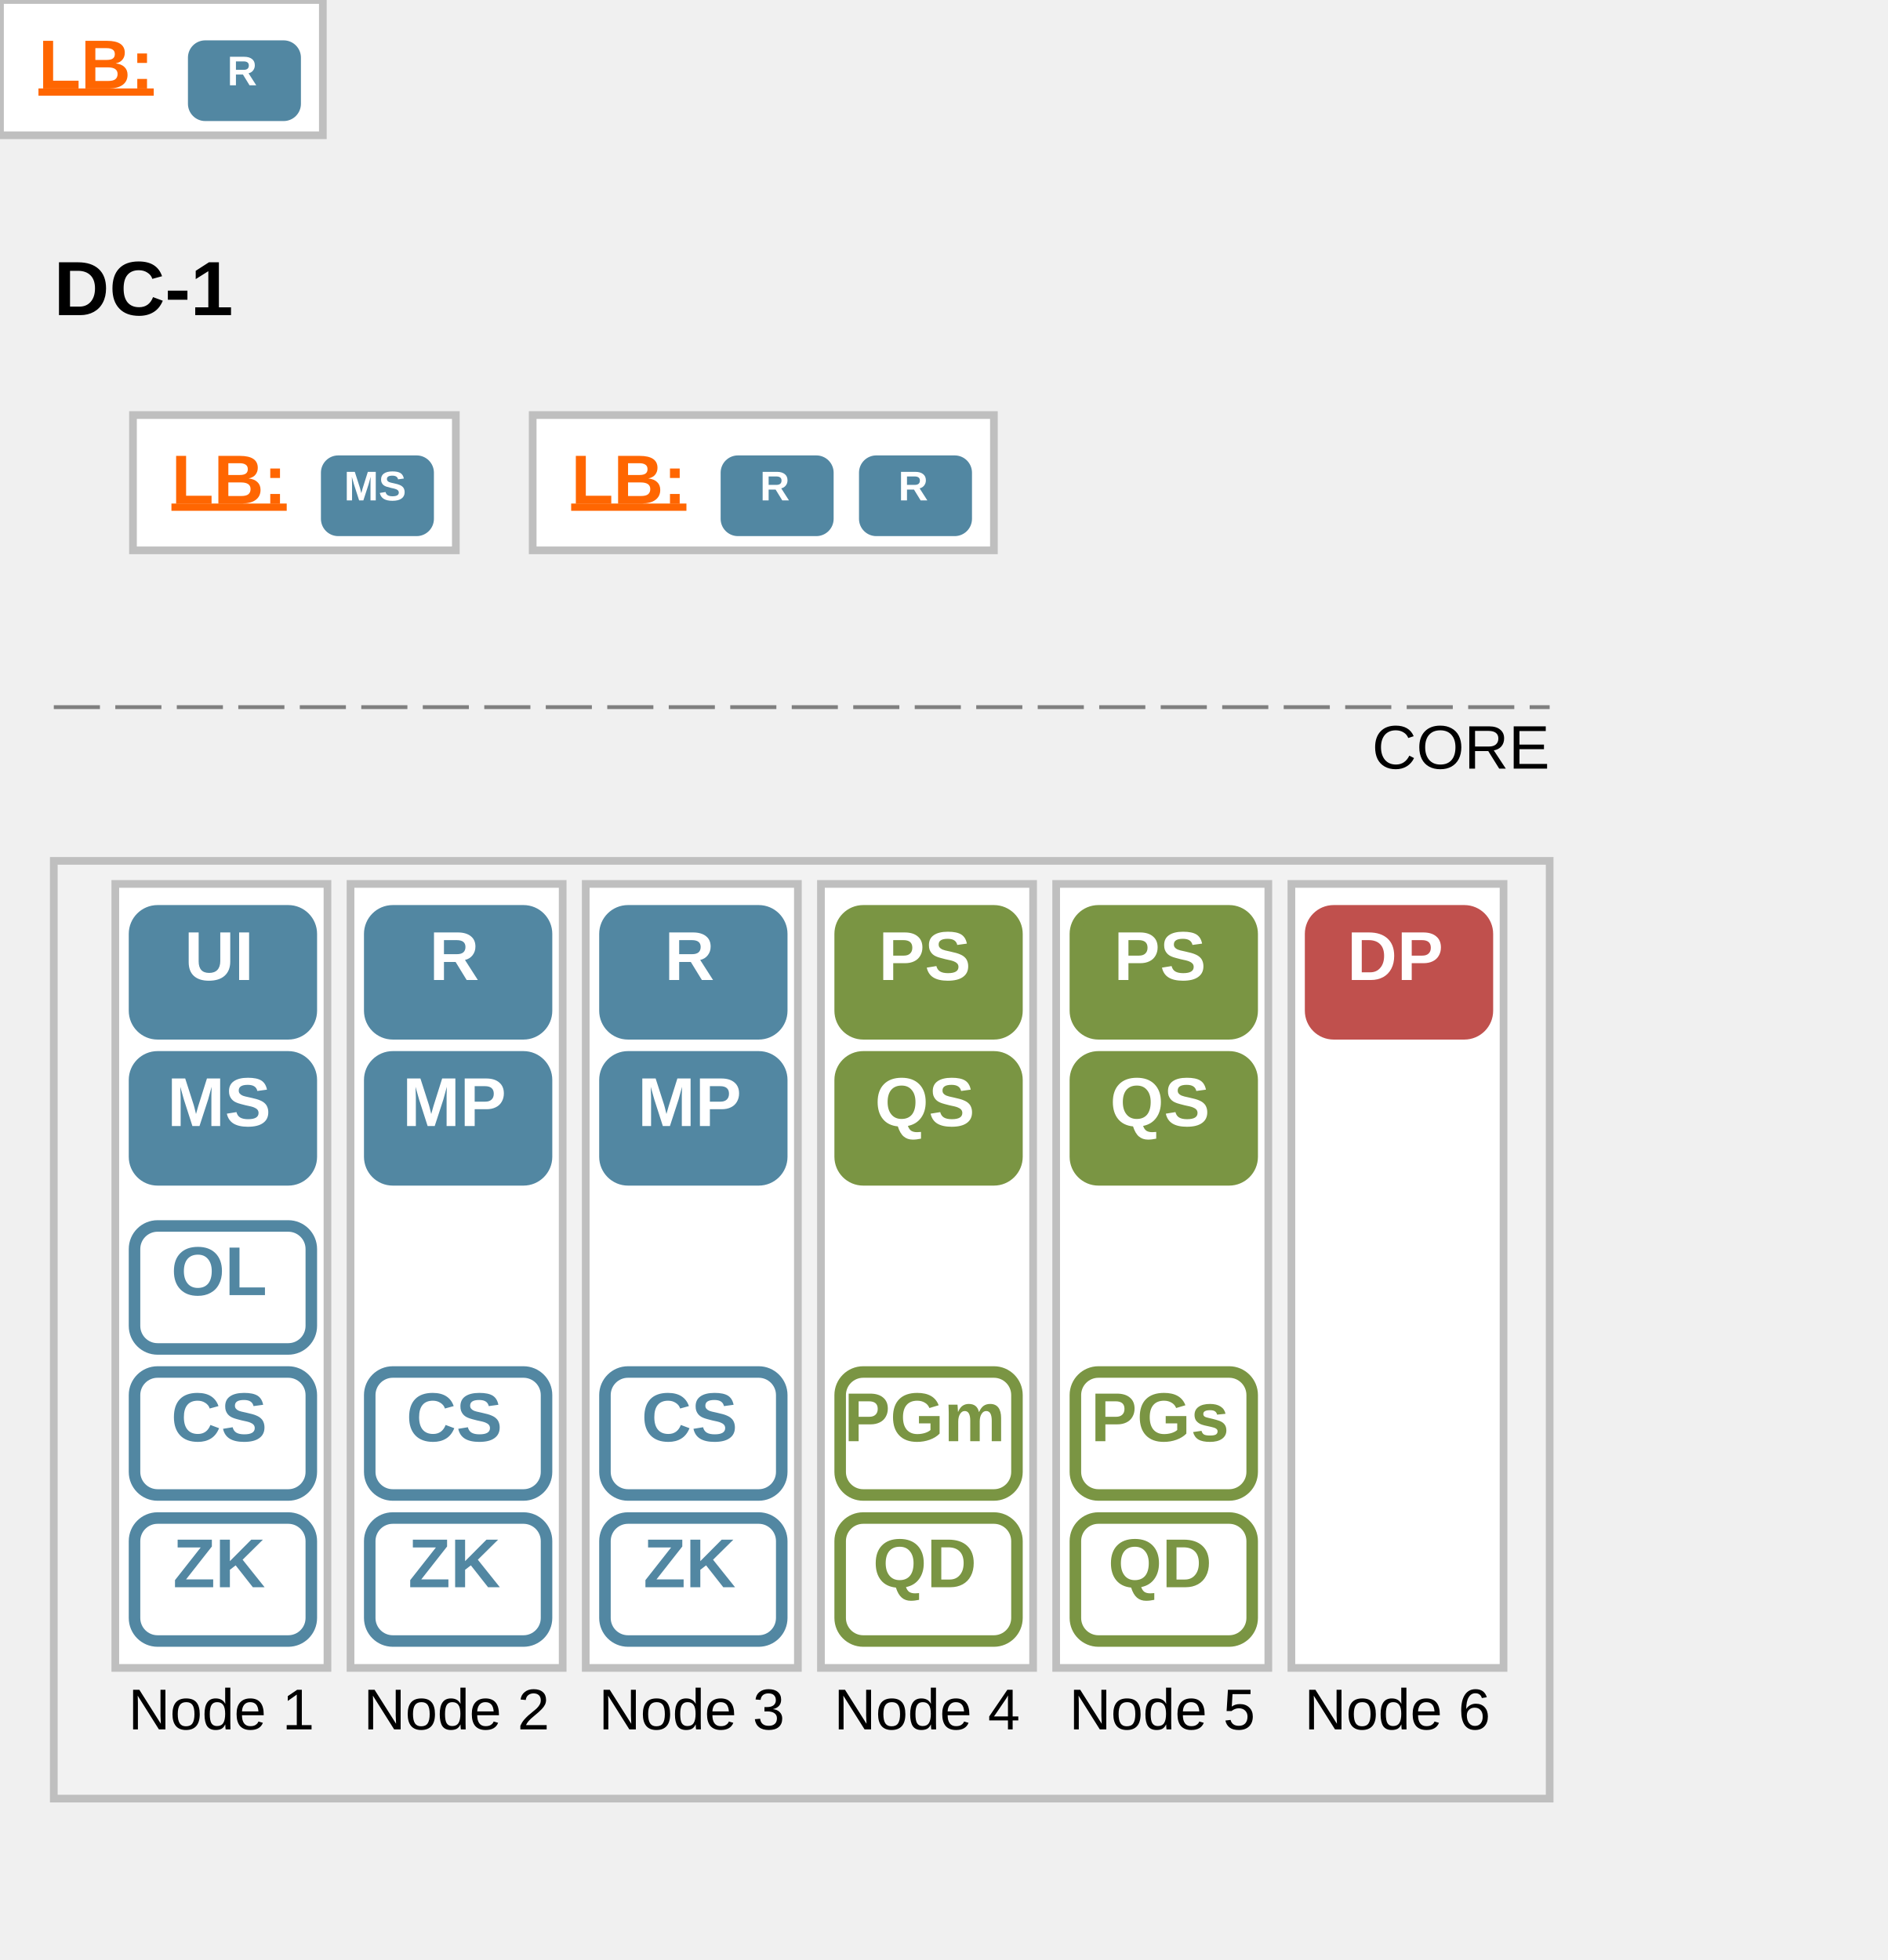
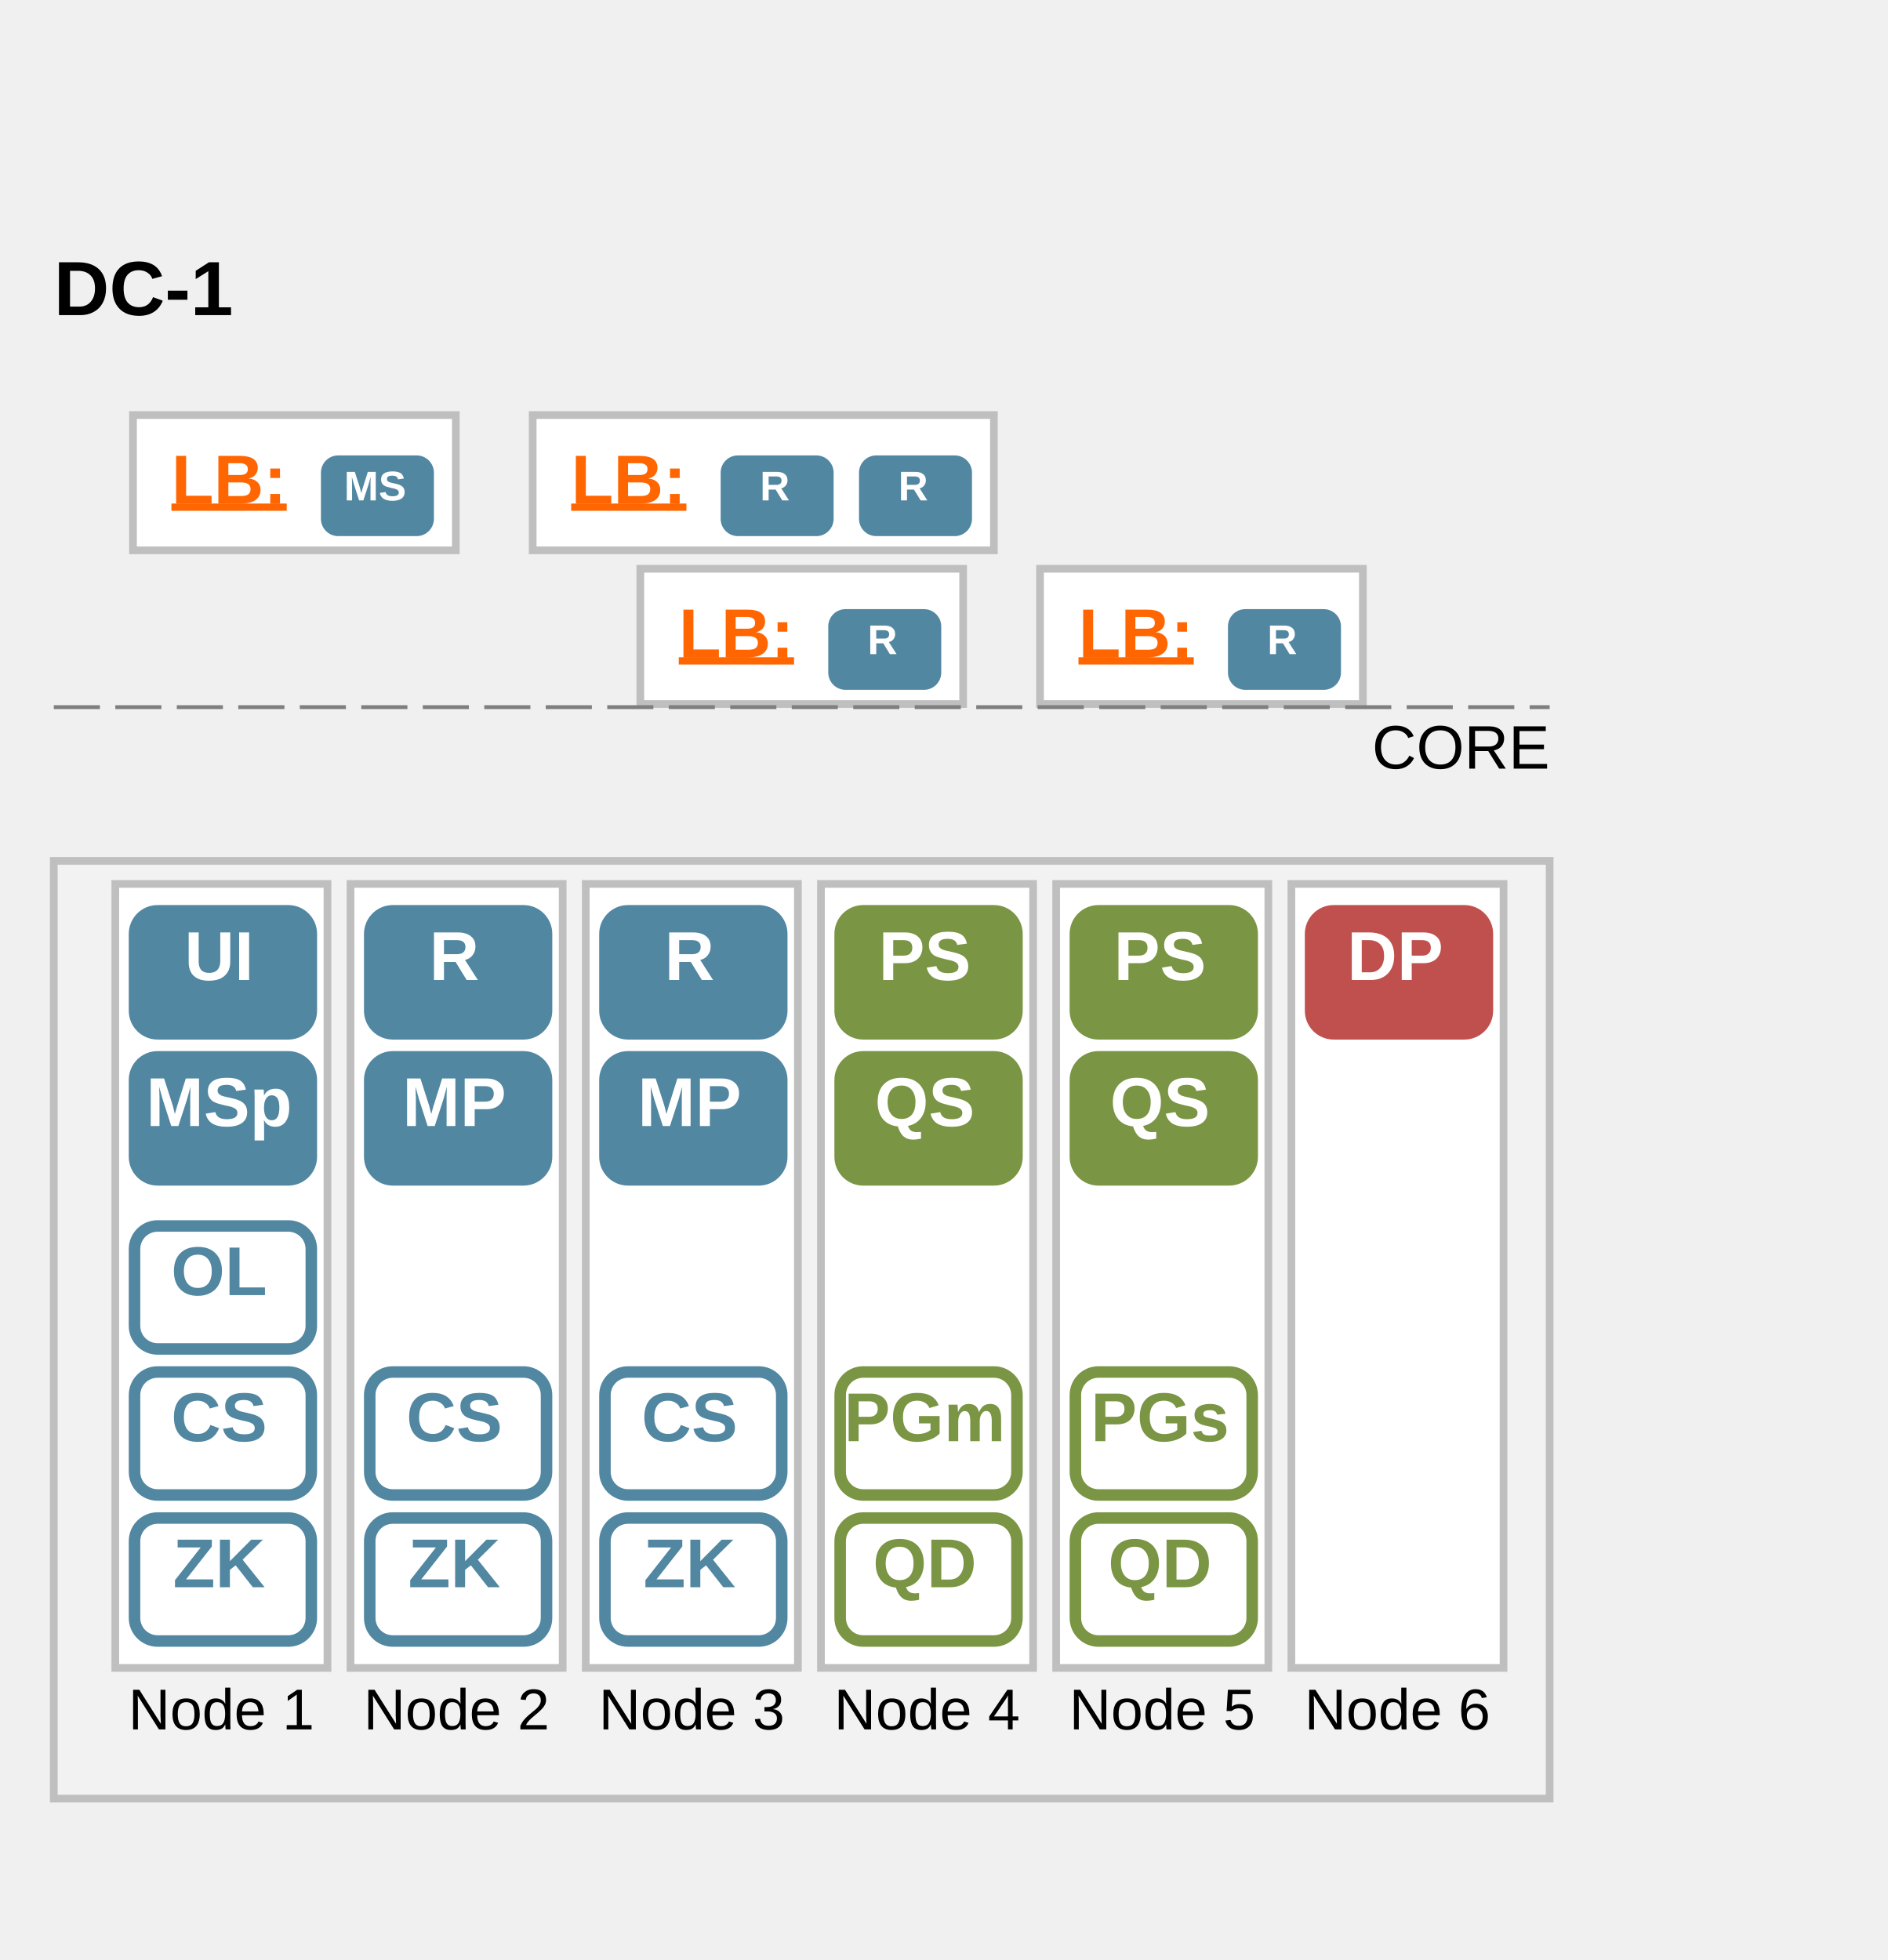
<svg xmlns="http://www.w3.org/2000/svg" xmlns:xlink="http://www.w3.org/1999/xlink" height="255" width="245.6" xml:space="preserve" version="1.1" id="svg2">
  <symbol id="struct">
    <rect id="compcs2" x="1.5" y="1.5" width="23" height="16" rx="3" style="stroke-width:1.5" />
  </symbol>
  <symbol id="ui">
    <use xlink:href="#struct" style="fill:#5287a2;stroke:#5287a2;" />
    <text id="text1488" x="12.5" y="10.5" style="font-weight:bold;font-size:9px;font-family:Arial;fill:#ffffff;" alignment-baseline="middle" text-anchor="middle">UI</text>
  </symbol>
  <symbol id="ms">
    <use xlink:href="#struct" style="fill:#5287a2;stroke:#5287a2;" />
    <text id="text1488" x="12.5" y="10.5" style="font-weight:bold;font-size:9px;font-family:Arial;fill:#ffffff;" alignment-baseline="middle" text-anchor="middle">MS</text>
  </symbol>
+   <symbol id="msp">
+     <use xlink:href="#struct" style="fill:#5287a2;stroke:#5287a2;" />
+     <text id="text1488" x="12.5" y="10.5" style="font-weight:bold;font-size:9px;font-family:Arial;fill:#ffffff;" alignment-baseline="middle" text-anchor="middle">MSp</text>
+   </symbol>
  <symbol id="r">
    <use xlink:href="#struct" style="fill:#5287a2;stroke:#5287a2;" />
    <text id="text1488" x="12.5" y="10.5" style="font-weight:bold;font-size:9px;font-family:Arial;fill:#ffffff;" alignment-baseline="middle" text-anchor="middle">R</text>
  </symbol>
  <symbol id="mp">
    <use xlink:href="#struct" style="fill:#5287a2;stroke:#5287a2;" />
    <text id="text1488" x="12.5" y="10.5" style="font-weight:bold;font-size:9px;font-family:Arial;fill:#ffffff;" alignment-baseline="middle" text-anchor="middle">MP</text>
  </symbol>
  <symbol id="cs">
    <use xlink:href="#struct" style="fill:#ffffff;stroke:#5287a2;" />
    <text id="text1488" x="12.5" y="10.5" style="font-weight:bold;font-size:9px;font-family:Arial;fill:#5287a2;" alignment-baseline="middle" text-anchor="middle">CS</text>
  </symbol>
  <symbol id="zk">
    <use xlink:href="#struct" style="fill:#ffffff;stroke:#5287a2;" />
    <text id="text1488" x="12.5" y="10.5" style="font-weight:bold;font-size:9px;font-family:Arial;fill:#5287a2;" alignment-baseline="middle" text-anchor="middle">ZK</text>
+   </symbol>
+   <symbol id="zko">
+     <use xlink:href="#struct" style="fill:#ffffff;stroke:#5287a2;" />
+     <text id="text1488" x="12.5" y="10.5" style="font-weight:bold;font-size:9px;font-family:Arial;fill:#5287a2;" alignment-baseline="middle" text-anchor="middle">ZKo</text>
  </symbol>
  <symbol id="ol">
    <use xlink:href="#struct" style="fill:#ffffff;stroke:#5287a2;" />
    <text id="text1488" x="12.5" y="10.5" style="font-weight:bold;font-size:9px;font-family:Arial;fill:#5287a2;" alignment-baseline="middle" text-anchor="middle">OL</text>
  </symbol>
  <symbol id="bp">
    <use xlink:href="#struct" style="fill:#d3990a;stroke:#d3990a;" />
    <text id="text1488" x="12.5" y="10.5" style="font-weight:bold;font-size:9px;font-family:Arial;fill:#ffffff;" alignment-baseline="middle" text-anchor="middle">BP</text>
  </symbol>
  <symbol id="bs">
    <use xlink:href="#struct" style="fill:#d3990a;stroke:#d3990a;" />
    <text id="text1488" x="12.5" y="10.5" style="font-weight:bold;font-size:9px;font-family:Arial;fill:#ffffff;" alignment-baseline="middle" text-anchor="middle">BS</text>
  </symbol>
  <symbol id="nx">
    <use xlink:href="#struct" style="fill:#ffffff;stroke:#d3990a;" />
    <text id="text1488" x="12.5" y="10.5" style="font-weight:bold;font-size:9px;font-family:Arial;fill:#8bb148;" alignment-baseline="middle" text-anchor="middle">NX</text>
  </symbol>
  <symbol id="tc">
    <use xlink:href="#struct" style="fill:#ffffff;stroke:#d3990a;" />
    <text id="text1488" x="12.5" y="10.5" style="font-weight:bold;font-size:9px;font-family:Arial;fill:#8bb148;" alignment-baseline="middle" text-anchor="middle">TC</text>
  </symbol>
  <symbol id="es">
    <use xlink:href="#struct" style="fill:#ffffff;stroke:#d3990a;" />
    <text id="text1488" x="12.5" y="10.5" style="font-weight:bold;font-size:9px;font-family:Arial;fill:#8bb148;" alignment-baseline="middle" text-anchor="middle">ES</text>
  </symbol>
  <symbol id="ps">
    <use xlink:href="#struct" style="fill:#7a9543;stroke:#7a9543;" />
    <text id="text1488" x="12.5" y="10.5" style="font-weight:bold;font-size:9px;font-family:Arial;fill:#ffffff;" alignment-baseline="middle" text-anchor="middle">PS</text>
  </symbol>
  <symbol id="qs">
    <use xlink:href="#struct" style="fill:#7a9543;stroke:#7a9543;" />
    <text id="text1488" x="12.5" y="10.5" style="font-weight:bold;font-size:9px;font-family:Arial;fill:#ffffff;" alignment-baseline="middle" text-anchor="middle">QS</text>
  </symbol>
  <symbol id="qd">
    <use xlink:href="#struct" style="fill:#ffffff;stroke:#7a9543;" />
    <text id="text1488" x="12.5" y="10.5" style="font-weight:bold;font-size:9px;font-family:Arial;fill:#7a9543;" alignment-baseline="middle" text-anchor="middle">QD</text>
  </symbol>
  <symbol id="pg">
    <use xlink:href="#struct" style="fill:#ffffff;stroke:#7a9543;" />
    <text id="text1488" x="12.5" y="10.5" style="font-weight:bold;font-size:9px;font-family:Arial;fill:#7a9543;" alignment-baseline="middle" text-anchor="middle">PG</text>
  </symbol>
  <symbol id="pgm">
    <use xlink:href="#struct" style="fill:#ffffff;stroke:#7a9543;" />
    <text id="text1488" x="12.5" y="10.5" style="font-weight:bold;font-size:9px;font-family:Arial;fill:#7a9543;" alignment-baseline="middle" text-anchor="middle">PGm</text>
  </symbol>
  <symbol id="pgs">
    <use xlink:href="#struct" style="fill:#ffffff;stroke:#7a9543;" />
    <text id="text1488" x="12.5" y="10.5" style="font-weight:bold;font-size:9px;font-family:Arial;fill:#7a9543;" alignment-baseline="middle" text-anchor="middle">PGs</text>
  </symbol>
  <symbol id="dp">
    <use xlink:href="#struct" style="fill:#c0504d;stroke:#c0504d;" />
    <text id="text1488" x="12.5" y="10.5" style="font-weight:bold;font-size:9px;font-family:Arial;fill:#ffffff;" alignment-baseline="middle" text-anchor="middle">DP</text>
  </symbol>
  <symbol id="ht">
    <use xlink:href="#struct" style="fill:#ffffff;stroke:#c0504d;" />
    <text id="text1488" x="12.5" y="10.5" style="font-weight:bold;font-size:9px;font-family:Arial;fill:#c0504d;" alignment-baseline="middle" text-anchor="middle">HT</text>
  </symbol>
  <symbol id="my">
    <use xlink:href="#struct" style="fill:#ffffff;stroke:#c0504d;" />
    <text id="text1488" x="12.5" y="10.5" style="font-weight:bold;font-size:9px;font-family:Arial;fill:#c0504d;" alignment-baseline="middle" text-anchor="middle">MY</text>
  </symbol>
  <symbol id="no">
    <use xlink:href="#struct" style="fill:#ffffff;stroke:#fb2b08;" />
    <text id="text1488" x="12.5" y="10.5" style="font-weight:bold;font-size:9px;font-family:Arial;fill:#fb2b08;" alignment-baseline="middle" text-anchor="middle">No</text>
  </symbol>
  <symbol id="git">
    <use xlink:href="#struct" style="fill:#ffffff;stroke:#fb2b08;" />
    <text id="text1488" x="12.5" y="10.5" style="font-weight:bold;font-size:9px;font-family:Arial;fill:#fb2b08;" alignment-baseline="middle" text-anchor="middle">GIT</text>
  </symbol>
  <symbol id="jnk">
    <use xlink:href="#struct" style="fill:#ffffff;stroke:#fb2b08;" />
    <text id="text1488" x="12.5" y="10.5" style="font-weight:bold;font-size:9px;font-family:Arial;fill:#fb2b08;" alignment-baseline="middle" text-anchor="middle">Jnk</text>
  </symbol>
  <symbol id="mvn">
    <use xlink:href="#struct" style="fill:#ffffff;stroke:#fb2b08;" />
    <text id="text1488" x="12.5" y="10.5" style="font-weight:bold;font-size:9px;font-family:Arial;fill:#fb2b08;" alignment-baseline="middle" text-anchor="middle">Mvn</text>
  </symbol>
  <symbol id="jb">
    <use xlink:href="#struct" style="fill:#ffffff;stroke:#fb2b08;" />
    <text id="text1488" x="12.5" y="10.5" style="font-weight:bold;font-size:9px;font-family:Arial;fill:#fb2b08;" alignment-baseline="middle" text-anchor="middle">JB</text>
  </symbol>
  <symbol id="tg">
    <use xlink:href="#struct" style="fill:#ffffff;stroke:#ff6601;" />
    <text id="text1488" x="12.5" y="10.5" style="font-weight:bold;font-size:9px;font-family:Arial;fill:#ff6601;" alignment-baseline="middle" text-anchor="middle">TG</text>
  </symbol>
  <symbol id="if">
    <use xlink:href="#struct" style="fill:#ffffff;stroke:#ff6601;" />
    <text id="text1488" x="12.5" y="10.5" style="font-weight:bold;font-size:9px;font-family:Arial;fill:#ff6601;" alignment-baseline="middle" text-anchor="middle">IF</text>
  </symbol>
  <symbol id="gf">
    <use xlink:href="#struct" style="fill:#ffffff;stroke:#ff6601;" />
    <text id="text1488" x="12.5" y="10.5" style="font-weight:bold;font-size:9px;font-family:Arial;fill:#ff6601;" alignment-baseline="middle" text-anchor="middle">GF</text>
  </symbol>
  <symbol id="lb">
    <text id="text1488" x="12.5" y="11.5" style="font-weight:bold;font-size:9px;font-family:Arial;fill:#ff6601;text-decoration: underline;" alignment-baseline="middle" text-anchor="middle">LB:</text>
  </symbol>
  <text id="text1488" x="7" y="41" style="font-weight:bold;font-size:10px;font-family:Arial;" text-anchor="start">DC-1</text>
  <g transform="translate(17.3,54)">
    <rect id="node1" x="0" y="0" width="42" height="17.6" style="fill:#ffffff;stroke:#bfbfbf">
                </rect>
    <use xlink:href="#lb" />
    <use xlink:href="#ms" transform="scale(0.6) translate(40,8)" />
  </g>
  <g transform="translate(69.3,54)">
    <rect id="node1" x="0" y="0" width="60" height="17.6" style="fill:#ffffff;stroke:#bfbfbf">
                </rect>
    <use xlink:href="#lb" />
    <use xlink:href="#r" transform="scale(0.6) translate(40,8)" />
    <use xlink:href="#r" transform="scale(0.6) translate(70,8)" />
  </g>
-   <g transform="translate(NaN,74)">
+   <g transform="translate(83.3,74)">
+     <rect id="node1" x="0" y="0" width="42" height="17.6" style="fill:#ffffff;stroke:#bfbfbf">
+                 </rect>
+     <use xlink:href="#lb" />
+     <use xlink:href="#r" transform="scale(0.6) translate(40,8)" />
+   </g>
+   <g transform="translate(135.3,74)">
    <rect id="node1" x="0" y="0" width="42" height="17.6" style="fill:#ffffff;stroke:#bfbfbf">
                </rect>
    <use xlink:href="#lb" />
    <use xlink:href="#r" transform="scale(0.6) translate(40,8)" />
  </g>
  <line x1="7" y1="92" x2="201.6" y2="92" style="stroke:#7f7f7f;;stroke-width:0.5;stroke-dasharray:6, 2;stroke-dashoffset:0;" />
  <text id="text1488" x="201.6" y="100" style="font-weight:normal;font-size:8px;font-family:Arial;" text-anchor="end">CORE</text>
  <rect id="subnet1" x="7" y="112" width="194.6" height="122" style="fill:#f2f2f2;stroke:#bfbfbf">
                    </rect>
  <rect id="node1" x="15" y="115" width="27.6" height="102" style="fill:#ffffff;stroke:#bfbfbf">
        </rect>
  <text id="nodetext1" x="28.8" y="225" style="font-weight:normal;font-size:7.5px;font-family:Arial;" alignment-baseline="middle" text-anchor="middle">Node 1</text>
  <use xlink:href="#ui" x="16" y="117" />
-   <use xlink:href="#ms" x="16" y="136" />
+   <use xlink:href="#msp" x="16" y="136" />
  <use xlink:href="#zk" x="16" y="196" />
  <use xlink:href="#cs" x="16" y="177" />
  <use xlink:href="#ol" x="16" y="158" />
  <rect id="node2" x="45.6" y="115" width="27.6" height="102" style="fill:#ffffff;stroke:#bfbfbf">
        </rect>
  <text id="nodetext2" x="59.4" y="225" style="font-weight:normal;font-size:7.5px;font-family:Arial;" alignment-baseline="middle" text-anchor="middle">Node 2</text>
  <use xlink:href="#r" x="46.6" y="117" />
  <use xlink:href="#mp" x="46.6" y="136" />
  <use xlink:href="#zk" x="46.6" y="196" />
  <use xlink:href="#cs" x="46.6" y="177" />
  <rect id="node3" x="76.2" y="115" width="27.6" height="102" style="fill:#ffffff;stroke:#bfbfbf">
        </rect>
  <text id="nodetext3" x="90" y="225" style="font-weight:normal;font-size:7.5px;font-family:Arial;" alignment-baseline="middle" text-anchor="middle">Node 3</text>
  <use xlink:href="#r" x="77.2" y="117" />
  <use xlink:href="#mp" x="77.2" y="136" />
  <use xlink:href="#zk" x="77.2" y="196" />
  <use xlink:href="#cs" x="77.2" y="177" />
  <rect id="node4" x="106.8" y="115" width="27.6" height="102" style="fill:#ffffff;stroke:#bfbfbf">
        </rect>
  <text id="nodetext4" x="120.6" y="225" style="font-weight:normal;font-size:7.5px;font-family:Arial;" alignment-baseline="middle" text-anchor="middle">Node 4</text>
  <use xlink:href="#ps" x="107.8" y="117" />
  <use xlink:href="#qs" x="107.8" y="136" />
  <use xlink:href="#qd" x="107.8" y="196" />
  <use xlink:href="#pgm" x="107.8" y="177" />
  <rect id="node5" x="137.4" y="115" width="27.6" height="102" style="fill:#ffffff;stroke:#bfbfbf">
        </rect>
  <text id="nodetext5" x="151.2" y="225" style="font-weight:normal;font-size:7.5px;font-family:Arial;" alignment-baseline="middle" text-anchor="middle">Node 5</text>
  <use xlink:href="#ps" x="138.4" y="117" />
  <use xlink:href="#qs" x="138.4" y="136" />
  <use xlink:href="#qd" x="138.4" y="196" />
  <use xlink:href="#pgs" x="138.4" y="177" />
  <rect id="node6" x="168" y="115" width="27.6" height="102" style="fill:#ffffff;stroke:#bfbfbf">
        </rect>
  <text id="nodetext6" x="181.8" y="225" style="font-weight:normal;font-size:7.5px;font-family:Arial;" alignment-baseline="middle" text-anchor="middle">Node 6</text>
  <use xlink:href="#dp" x="169" y="117" />
</svg>
